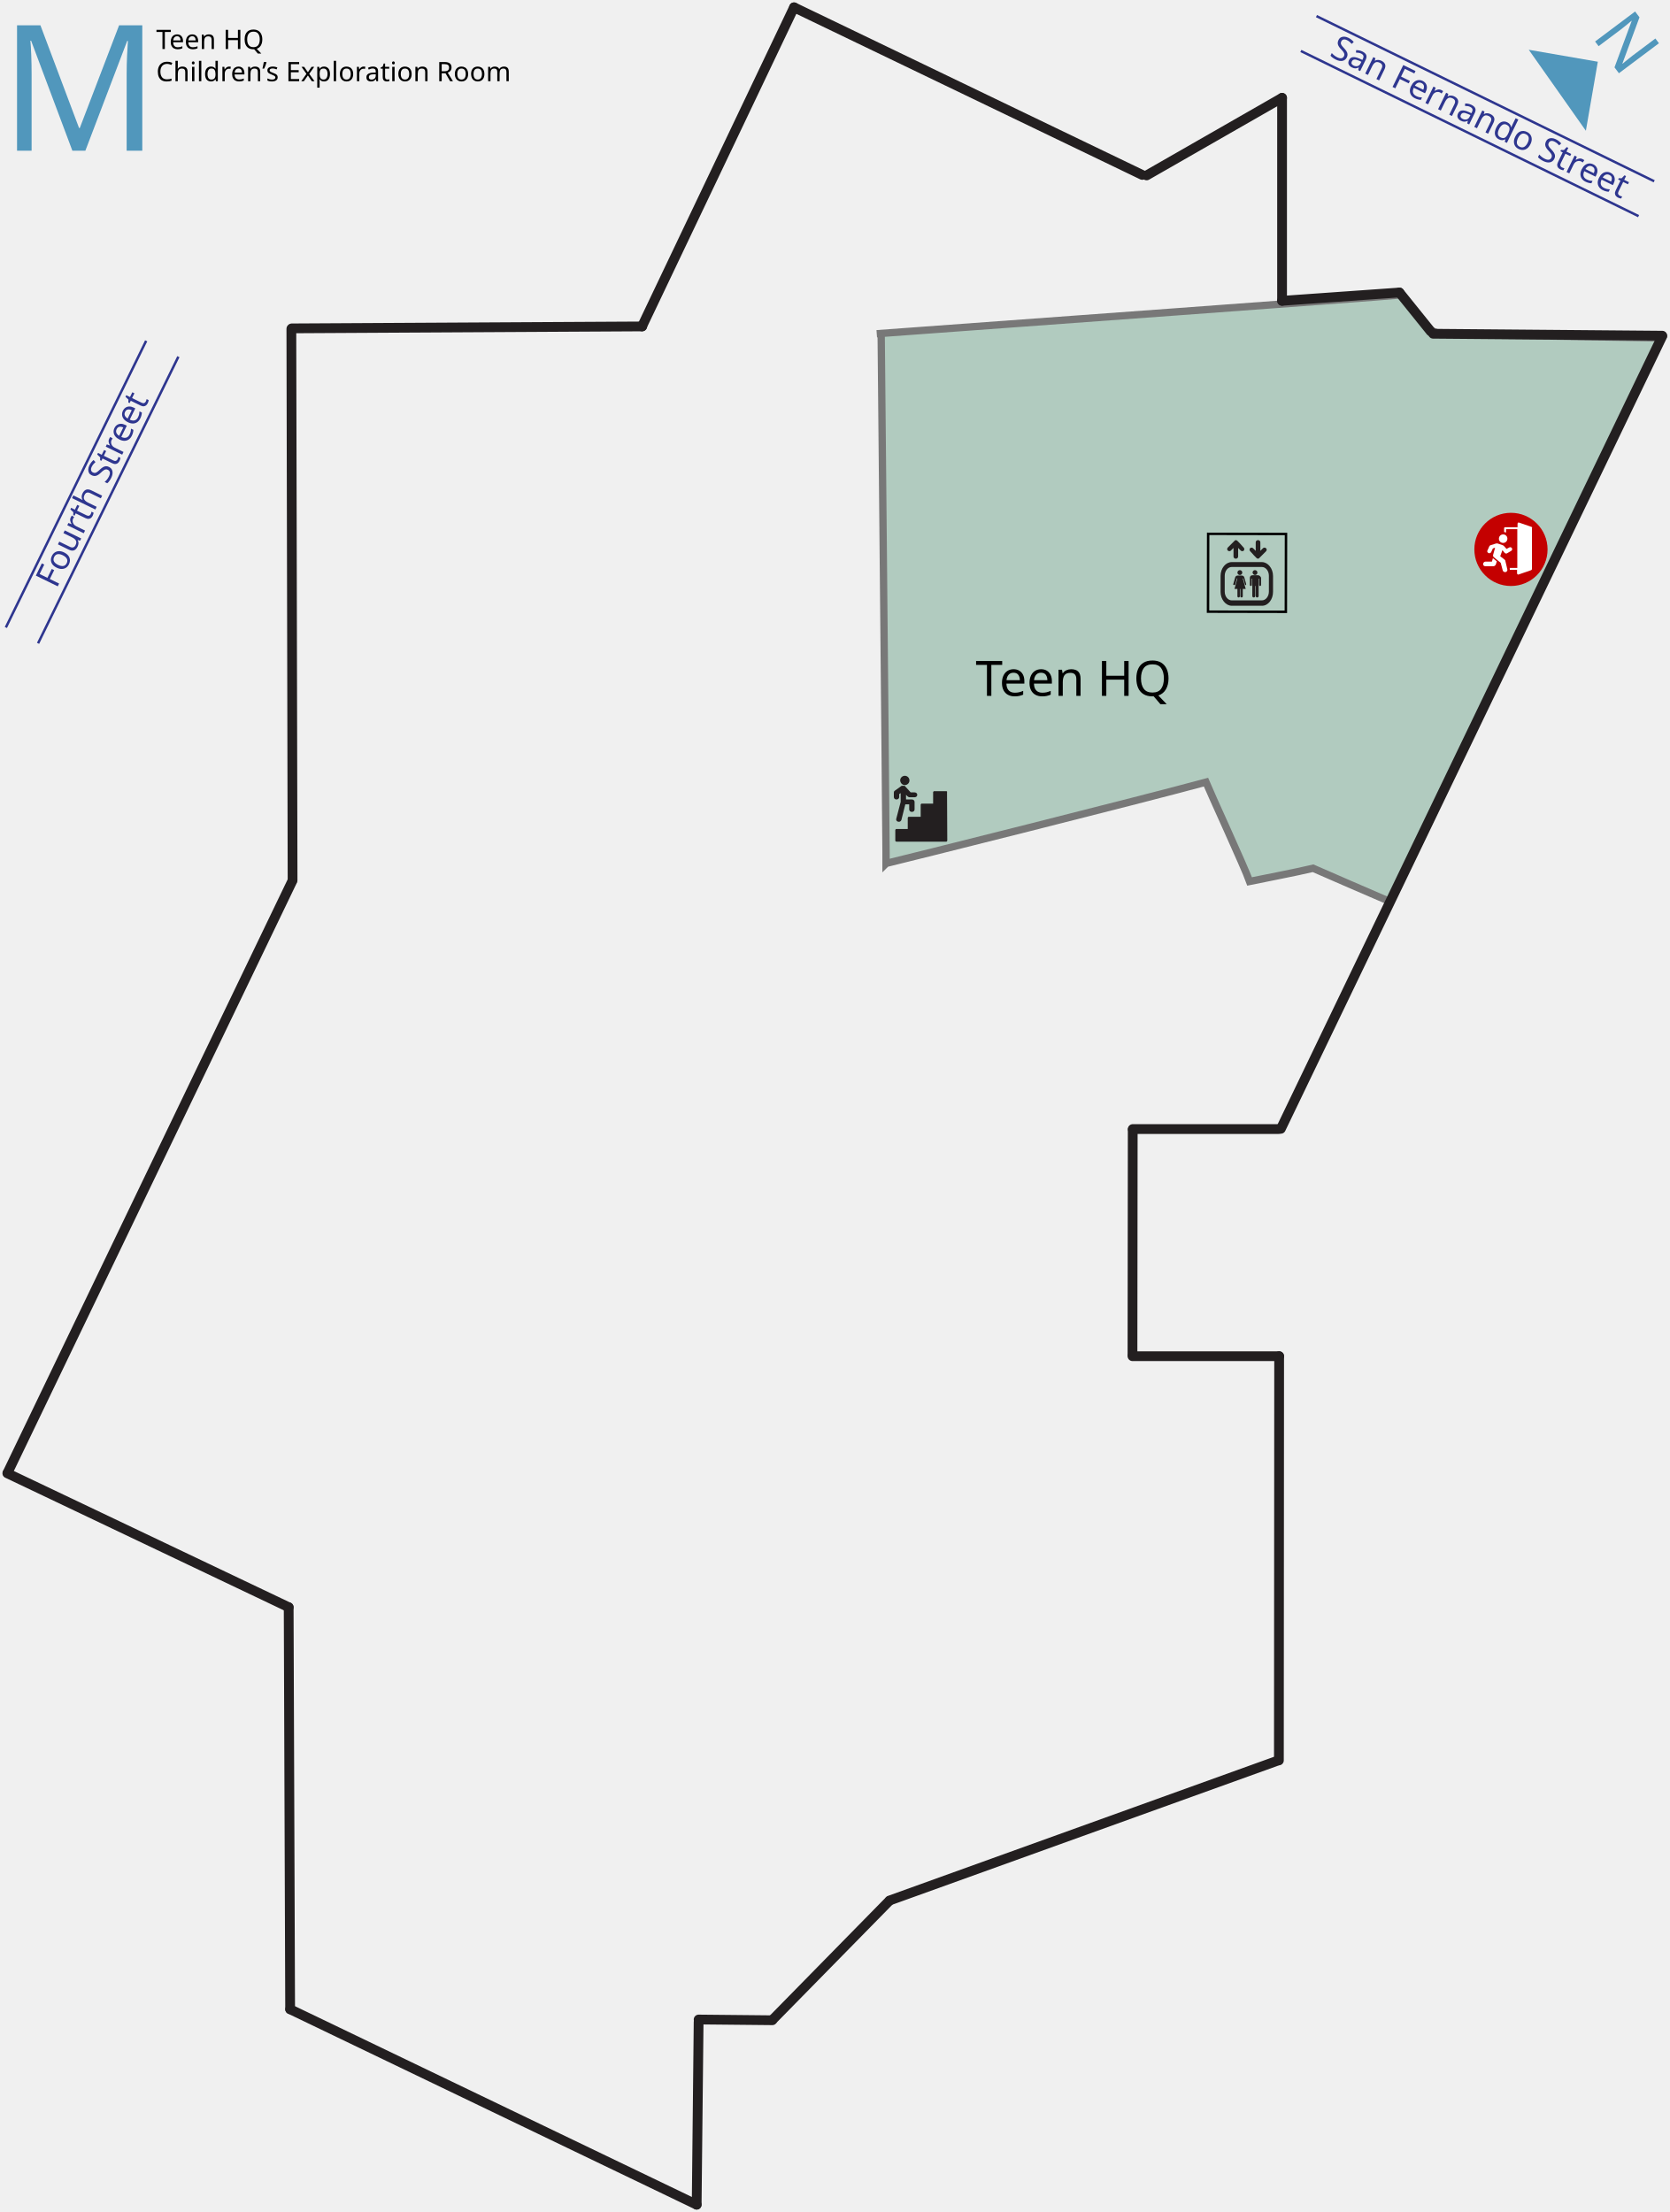
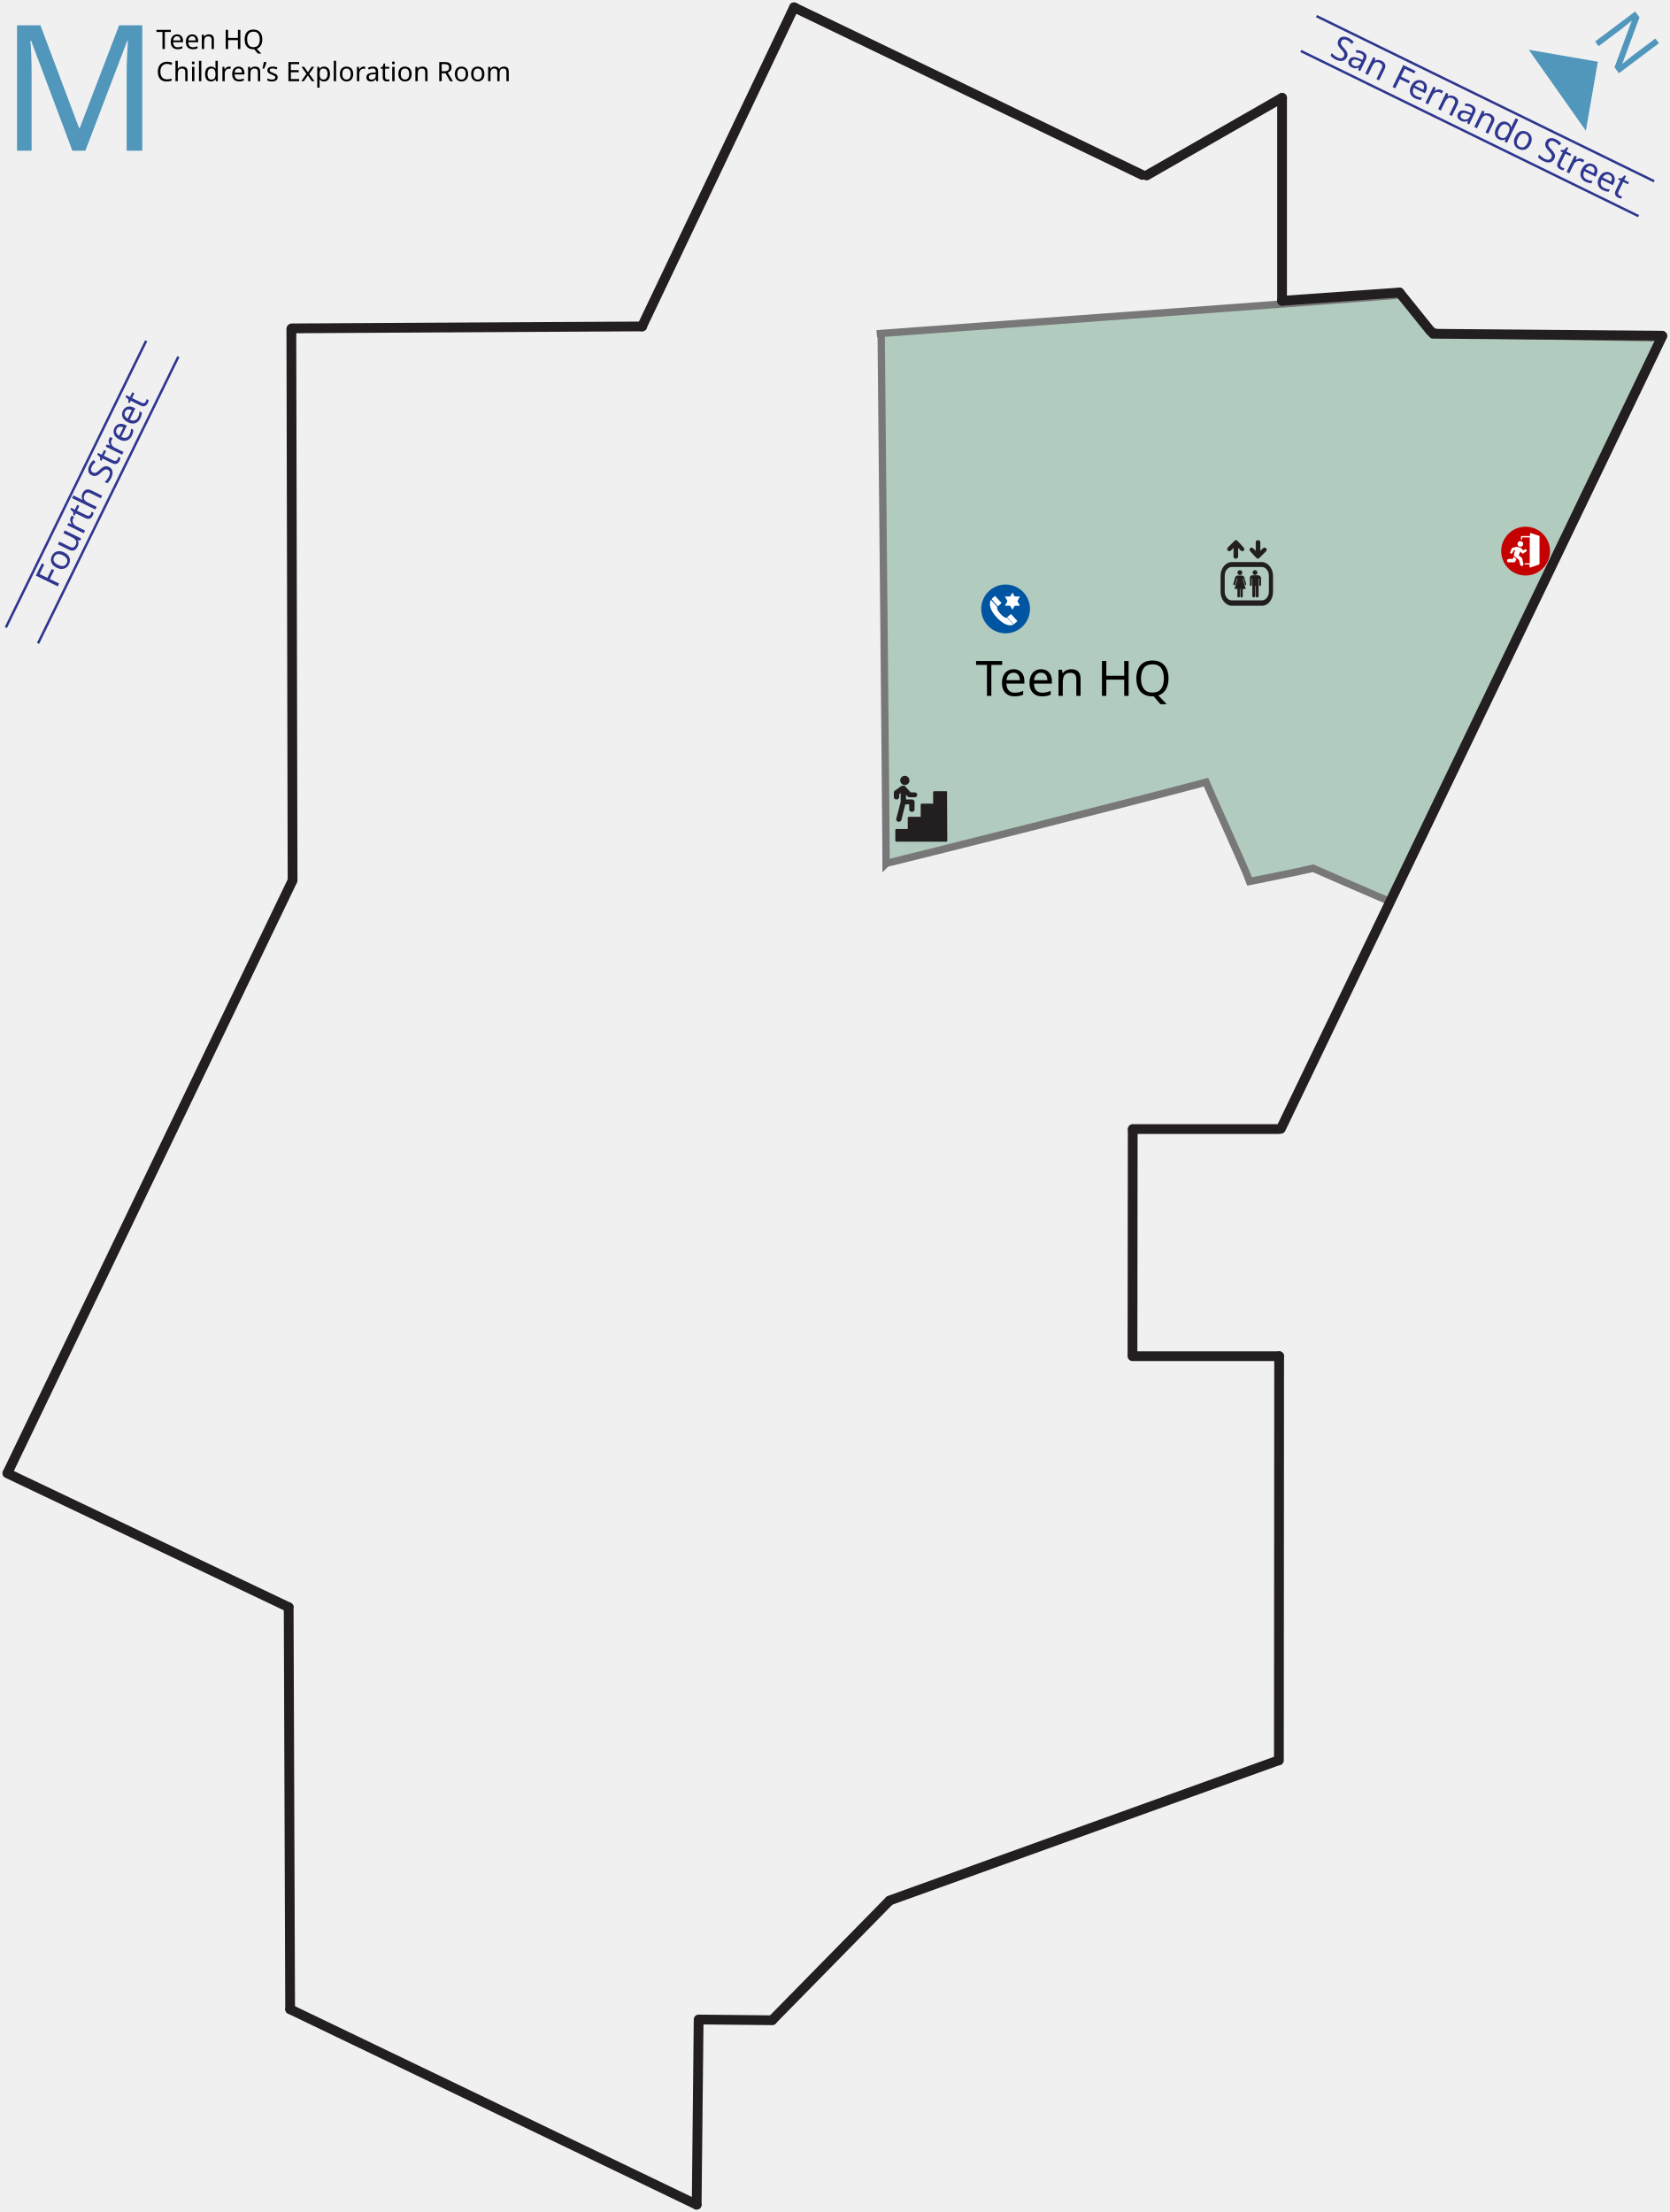
<svg xmlns="http://www.w3.org/2000/svg" version="1.1" id="Layer_1" x="0px" y="0px" viewBox="0 0 684.2 906.7" style="enable-background:new 0 0 684.2 906.7;" xml:space="preserve">
  <style type="text/css">
	.st0{opacity:0.5;fill:#71A58E;stroke:#000000;stroke-width:3;stroke-miterlimit:10;enable-background:new    ;}
	.st1{fill:none;stroke:#231F20;stroke-width:4;stroke-linecap:round;stroke-linejoin:round;}
	.st2{font-family:'ArialMT';}
	.st3{font-size:20px;}
	.st4{fill:#C40000;}
	.st5{fill:#FFFFFF;}
	.st6{fill:#231F20;}
- 	.st7{fill:none;stroke:#000000;stroke-width:1;stroke-miterlimit:10;}
- 	.st8{fill:#5197BC;}
- 	.st9{font-family:'Arial-BoldMT';}
- 	.st10{font-size:28.715px;}
- 	.st11{fill:#2E368F;}
- 	.st12{font-family:'Arial-ItalicMT';}
- 	.st13{font-size:14px;}
- 	.st14{fill:none;stroke:#2E368F;stroke-miterlimit:10;}
- 	.st15{font-size:72px;}
- 	.st16{font-size:11px;}
+ 	.st7{fill:#5197BC;}
+ 	.st8{font-family:'Arial-BoldMT';}
+ 	.st9{font-size:28.715px;}
+ 	.st10{fill:#2E368F;}
+ 	.st11{font-family:'Arial-ItalicMT';}
+ 	.st12{font-size:14px;}
+ 	.st13{fill:none;stroke:#2E368F;stroke-miterlimit:10;}
+ 	.st14{font-size:72px;}
+ 	.st15{font-size:11px;}
+ 	.st16{fill:#0055A2;}
</style>
  <g id="teen_hq">
    <path class="st0" d="M361.1,135.9c0,3.6,1.8,182.1,2,213.4c0,2.4,0,3.5,0,4.7c0,0,0,0,0.1-0.1c6-1.4,105-26.2,131-33.3   c1.4,3.5,15.8,34.8,17.9,40.7c3.3-0.7,19.9-3.9,26-5.4c2.3,1,26.8,11.7,31.8,13.8c23.2-47.8,110.9-231.7,111-231.7 M679,138.5   l-88.6-1.5l-4-1.6l-12.6-14.5c-9.1,1-164.7,12.2-214.5,15.9" />
  </g>
  <g id="floor_outline">
    <g id="c">
      <g id="d">
        <line class="st1" x1="681.2" y1="137.8" x2="524.9" y2="462.7" />
        <line class="st1" x1="3.1" y1="603.7" x2="119.7" y2="361.3" />
        <line class="st1" x1="118.3" y1="658.8" x2="3" y2="603.9" />
        <line class="st1" x1="118.9" y1="823.6" x2="285.5" y2="903.7" />
        <line class="st1" x1="325.4" y1="3" x2="263.1" y2="133.8" />
        <line class="st1" x1="468.1" y1="71.7" x2="325.4" y2="3" />
        <line class="st1" x1="119.6" y1="134.6" x2="263.2" y2="133.8" />
        <line class="st1" x1="525.4" y1="40.1" x2="469.9" y2="71.9" />
        <line class="st1" x1="525.4" y1="123.3" x2="525.4" y2="40.1" />
        <line class="st1" x1="525.4" y1="123.3" x2="573.5" y2="119.9" />
        <line class="st1" x1="586.3" y1="135.8" x2="573.5" y2="119.9" />
        <line class="st1" x1="681.2" y1="137.6" x2="587.3" y2="136.8" />
        <line class="st1" x1="119.4" y1="134.8" x2="119.9" y2="360.8" />
        <line class="st1" x1="464.2" y1="462.8" x2="524" y2="462.8" />
        <line class="st1" x1="464.1" y1="555.2" x2="464.2" y2="463.1" />
        <line class="st1" x1="464.1" y1="555.9" x2="524.2" y2="555.9" />
        <line class="st1" x1="524.1" y1="721.6" x2="524.2" y2="555.9" />
        <line class="st1" x1="286.3" y1="828.8" x2="285.5" y2="903.7" />
        <line class="st1" x1="118.9" y1="823.6" x2="118.3" y2="658.8" />
        <line class="st1" x1="316.5" y1="828.1" x2="286.3" y2="827.8" />
        <line class="st1" x1="523.3" y1="721.8" x2="364.6" y2="779" />
        <line class="st1" x1="364.4" y1="779.2" x2="316.8" y2="827.7" />
      </g>
    </g>
  </g>
  <text transform="matrix(1 0 0 1 399.8038 285.2347)" class="st2 st3">Teen HQ</text>
  <g id="emergency_exit">
    <g>
-       <circle class="st4" cx="619.2" cy="225.2" r="15" />
+       <circle class="st4" cx="625.2" cy="225.9" r="10" />
      <g>
        <g>
-           <path class="st5" d="M627.7,216l-5.2-1.8c-0.3-0.1-0.6,0.1-0.6,0.5v1.4h-5.1c-0.2,0-0.4,0.2-0.4,0.4v1.6c0.3,0,0.6,0.1,0.8,0.2      v-1.4h4.6v15.9h-3.1v0.2c0,0.2,0.1,0.4,0,0.6h3v1.4c0,0.3,0.3,0.6,0.6,0.5l5.2-1.8c0.2-0.1,0.3-0.2,0.3-0.5v-16.8      C628,216.3,627.9,216.1,627.7,216z" />
+           <path class="st5" d="M630.9,219.7l-3.5-1.2c-0.2-0.1-0.4,0.1-0.4,0.3v0.9h-3.4c-0.1,0-0.3,0.1-0.3,0.3v1.1      c0.2,0,0.4,0.1,0.5,0.1v-0.9h3.1v10.6h-2.1v0.1c0,0.1,0.1,0.3,0,0.4h2v0.9c0,0.2,0.2,0.4,0.4,0.3l3.5-1.2      c0.1-0.1,0.2-0.1,0.2-0.3V220C631.1,219.9,631,219.8,630.9,219.7z" />
          <g>
            <g>
-               <path class="st5" d="M608.7,232.1h3.3c0.4,0,0.8-0.3,1-0.7l0.4-1.3l-1.6-1.3l0,0l-0.4,1.4h-2.6c-0.5,0-1,0.4-1,1        C607.7,231.7,608.2,232.1,608.7,232.1z" />
-               <path class="st5" d="M616.4,222.5c0.9-0.2,1.5-1.1,1.3-2.1c-0.2-0.9-1.1-1.5-2.1-1.3c-0.9,0.2-1.5,1.1-1.3,2.1        S615.5,222.7,616.4,222.5z" />
-               <path class="st5" d="M610,226.7c0.4,0.2,0.9,0,1.1-0.4l0.7-1.5l0.9-0.3l-0.8,2.9c-0.1,0.4,0,0.8,0.3,1l2.8,2.3l0.8,3        c0.1,0.5,0.5,0.8,1,0.8c0.1,0,0.2,0,0.2,0c0.5-0.1,0.9-0.7,0.7-1.2l-0.8-3.4c0-0.2-0.2-0.4-0.3-0.5l-1.8-1.4l0.9-2.5l0.9,1.1        c0.2,0.2,0.4,0.3,0.6,0.3c0.1,0,0.3,0,0.4-0.1l1.7-1c0.4-0.2,0.5-0.8,0.3-1.1c-0.2-0.4-0.8-0.5-1.1-0.3l-1.1,0.6l-0.9-1        c-0.2-0.3-0.5-0.5-0.9-0.6l-1.5-0.5c-0.4-0.2-0.9-0.2-1.4,0l-1.9,0.6c-0.2,0.1-0.4,0.2-0.5,0.5l-0.8,1.8        C609.4,226.1,609.6,226.5,610,226.7z" />
+               <path class="st5" d="M618.2,230.5h2.2c0.3,0,0.5-0.2,0.7-0.5l0.3-0.9l-1.1-0.9l0,0l-0.3,0.9h-1.7c-0.3,0-0.7,0.3-0.7,0.7        C617.5,230.2,617.9,230.5,618.2,230.5z" />
+               <path class="st5" d="M623.3,224.1c0.6-0.1,1-0.7,0.9-1.4c-0.1-0.6-0.7-1-1.4-0.9c-0.6,0.1-1,0.7-0.9,1.4        C622.1,223.9,622.7,224.2,623.3,224.1z" />
+               <path class="st5" d="M619.1,226.9c0.3,0.1,0.6,0,0.7-0.3l0.5-1l0.6-0.2l-0.5,1.9c-0.1,0.3,0,0.5,0.2,0.7l1.9,1.5l0.5,2        c0.1,0.3,0.3,0.5,0.7,0.5c0.1,0,0.1,0,0.1,0c0.3-0.1,0.6-0.5,0.5-0.8l-0.5-2.3c0-0.1-0.1-0.3-0.2-0.3l-1.2-0.9l0.6-1.7        l0.6,0.7c0.1,0.1,0.3,0.2,0.4,0.2c0.1,0,0.2,0,0.3-0.1l1.1-0.7c0.3-0.1,0.3-0.5,0.2-0.7c-0.1-0.3-0.5-0.3-0.7-0.2l-0.7,0.4        l-0.6-0.7c-0.1-0.2-0.3-0.3-0.6-0.4l-1-0.3c-0.3-0.1-0.6-0.1-0.9,0l-1.3,0.4c-0.1,0.1-0.3,0.1-0.3,0.3l-0.5,1.2        C618.7,226.5,618.8,226.7,619.1,226.9z" />
            </g>
          </g>
        </g>
      </g>
    </g>
  </g>
  <g>
    <g>
      <path class="st6" d="M507.1,221.7c-0.2-0.2-0.4-0.3-0.6-0.3s-0.5,0.1-0.6,0.3c-0.5,0.5-1.4,1.4-2.7,2.7c-0.4,0.4-0.4,1,0,1.3    c0.3,0.3,0.9,0.3,1.2,0l1.1-1.1v3.5c0,0.5,0.4,0.9,0.9,0.9h0.1c0.5,0,0.9-0.4,0.9-0.9v-3.5l1.1,1.1c0.3,0.3,0.9,0.3,1.2,0l0,0    c0.3-0.3,0.3-0.9,0-1.2C508.4,223,507.7,222.3,507.1,221.7z" />
      <path class="st6" d="M514.9,228.7c0.2,0.2,0.4,0.3,0.6,0.3s0.5-0.1,0.6-0.3c0.5-0.5,1.4-1.4,2.7-2.7c0.4-0.4,0.4-1,0-1.3    c-0.3-0.3-0.9-0.3-1.2,0l-1.1,1.1v-3.5c0-0.5-0.4-0.9-0.9-0.9h-0.1c-0.5,0-0.9,0.4-0.9,0.9v3.5l-1.1-1.1c-0.3-0.3-0.9-0.3-1.2,0    l0,0c-0.3,0.3-0.3,0.9,0,1.2C513.6,227.4,514.3,228.1,514.9,228.7z" />
    </g>
    <g>
      <g>
        <path class="st6" d="M514.3,235.7c0.5,0,1-0.4,1-1c0-0.5-0.4-1-1-1c-0.5,0-1,0.4-1,1C513.4,235.2,513.8,235.7,514.3,235.7z" />
        <path class="st6" d="M515.6,235.8h-2.4c-0.6,0-1,0.5-1,1v3c0,0.2,0.2,0.4,0.4,0.4s0.4-0.2,0.4-0.4v-2.6h0.2v3v4.1     c0,0.3,0.2,0.6,0.6,0.6c0.3,0,0.6-0.2,0.6-0.6v-4.1h0.2v4.1c0,0.3,0.2,0.6,0.6,0.6c0.3,0,0.6-0.2,0.6-0.6v-4.1v-3h0.2v2.6     c0,0.2,0.2,0.4,0.4,0.4s0.4-0.2,0.4-0.4v-3C516.6,236.3,516.1,235.8,515.6,235.8z" />
      </g>
      <path class="st6" d="M508.1,235.7c0.5,0,1-0.4,1-1c0-0.5-0.4-1-1-1c-0.5,0-1,0.4-1,1C507.1,235.2,507.5,235.7,508.1,235.7z" />
      <path class="st6" d="M510.7,239.4l-0.8-2.8c-0.2-0.5-0.6-0.7-1.2-0.7l0,0h-1.3l0,0c-0.6,0-1,0.2-1.2,0.7l-0.8,2.8    c-0.1,0.2,0.1,0.4,0.3,0.4c0.2,0.1,0.4,0,0.5-0.2l0.7-2.5h0.2l-1.2,4.3h1.2v3c0,0.3,0.2,0.5,0.5,0.5s0.5-0.2,0.5-0.5v-3h0.2v3    c0,0.3,0.2,0.5,0.5,0.5s0.5-0.2,0.5-0.5v-3h1.2l-1.2-4.3h0.2l0.7,2.5c0.1,0.2,0.3,0.3,0.5,0.2    C510.6,239.7,510.7,239.5,510.7,239.4z" />
    </g>
    <g>
      <path class="st6" d="M517.2,248.3h-12.4c-2.5,0-4.6-2.6-4.6-5.7v-6.5c0-3.2,2.1-5.7,4.6-5.7h12.3c2.5,0,4.6,2.6,4.6,5.7v6.5    C521.7,245.7,519.7,248.3,517.2,248.3z M504.8,232.4c-1.6,0-2.9,1.6-2.9,3.6v6.5c0,2,1.3,3.6,2.9,3.6h12.3c1.6,0,2.9-1.6,2.9-3.6    V236c0-2-1.3-3.6-2.9-3.6H504.8z" />
    </g>
-     <rect x="495.1" y="218.9" transform="matrix(1.913644e-03 -1 1 1.913644e-03 275.2035 745.4028)" class="st7" width="31.9" height="31.9" />
  </g>
  <g id="stairs_00000032626799022009418030000006004862700355200132_">
    <g>
      <path class="st6" d="M370.8,321.8c1,0,1.9-0.8,1.9-1.9c0-1-0.8-1.9-1.9-1.9c-1,0-1.9,0.8-1.9,1.9C369,321,369.8,321.8,370.8,321.8    z" />
      <path class="st6" d="M367.4,327.7c0.6,0,1.1-0.4,1.1-1v-1.2l0.6-0.4v3v0.6l-1.8,6.9c-0.2,0.5,0.2,1.1,0.7,1.2    c0.6,0.2,1.2-0.1,1.4-0.7l1.6-6.4h1.6v2.1c0,0.6,0.5,1,1.1,1s1.1-0.4,1.1-1v-3.1c0-0.6-0.5-1-1.1-1l0,0l0,0h-2.4v-1.9l0.6,0.6    c0.2,0.2,0.5,0.4,0.9,0.4l0,0h2c0.6,0,1.1-0.4,1.1-1s-0.5-1-1.1-1h-1.6l-2-2.2l-0.1-0.1c-0.1-0.1-0.2-0.3-0.4-0.4l0,0h-0.1l0,0    h-0.1l0,0c0,0,0,0-0.1,0l0,0c0,0,0,0-0.1,0l0,0c0,0,0,0-0.1,0l0,0l0,0l0,0c0,0,0,0-0.1,0c0,0,0,0-0.1,0l0,0c0,0,0,0-0.1,0l0,0    c0,0,0,0-0.1,0l0,0c0,0,0,0-0.1,0l0,0c0,0,0,0-0.1,0l0,0c0,0,0,0-0.1,0l0,0l-2.8,2c-0.3,0.2-0.4,0.5-0.4,0.8l0,0v1.7    C366.3,327.3,366.7,327.7,367.4,327.7z" />
      <path class="st6" d="M387.9,324.3h-5.1c-0.2,0-0.3,0.2-0.4,0.4v4.7h-4.7c-0.2,0-0.3,0.2-0.4,0.4v5h-4.9c-0.2,0-0.3,0.2-0.4,0.4    v4.6h-4.7c-0.2,0-0.3,0.2-0.4,0.4v4.4c0,0.2,0.2,0.3,0.4,0.4h20.5c0.2,0,0.3-0.2,0.4-0.4l-0.1-19.8    C388.2,324.5,388.1,324.4,387.9,324.3z" />
    </g>
  </g>
  <g id="North_00000164482264290555914440000013737384098679011727_">
-     <polygon class="st8" points="654.8,25.3 626.5,20.4 649.9,53.6  " />
-     <text transform="matrix(0.6 0.8 -0.8 0.6 652.014 14.7867)" class="st8 st9 st10">N</text>
-     <text transform="matrix(0.4394 -0.8983 0.8983 0.4394 23.0758 241.5577)" class="st11 st12 st13">Fourth Street</text>
-     <line class="st14" x1="15.6" y1="263.7" x2="73.1" y2="146.2" />
-     <line class="st14" x1="2.4" y1="257.2" x2="59.9" y2="139.7" />
-     <text transform="matrix(0.8983 0.4394 -0.4394 0.8983 544.4561 22.8135)" class="st11 st12 st13">San Fernando Street</text>
-     <line class="st14" x1="533.1" y1="20.9" x2="671.5" y2="88.6" />
-     <line class="st14" x1="539.5" y1="6.6" x2="677.9" y2="74.3" />
+     <polygon class="st7" points="654.8,25.3 626.5,20.4 649.9,53.6  " />
+     <text transform="matrix(0.6 0.8 -0.8 0.6 652.014 14.7867)" class="st7 st8 st9">N</text>
+     <text transform="matrix(0.4394 -0.8983 0.8983 0.4394 23.0758 241.5577)" class="st10 st11 st12">Fourth Street</text>
+     <line class="st13" x1="15.6" y1="263.7" x2="73.1" y2="146.2" />
+     <line class="st13" x1="2.4" y1="257.2" x2="59.9" y2="139.7" />
+     <text transform="matrix(0.8983 0.4394 -0.4394 0.8983 544.4561 22.8135)" class="st10 st11 st12">San Fernando Street</text>
+     <line class="st13" x1="533.1" y1="20.9" x2="671.5" y2="88.6" />
+     <line class="st13" x1="539.5" y1="6.6" x2="677.9" y2="74.3" />
  </g>
  <g>
-     <text transform="matrix(1 0 0 1 -9.155273e-05 61.7697)" class="st8 st9 st15">M</text>
+     <text transform="matrix(1 0 0 1 -9.155273e-05 61.7697)" class="st7 st8 st14">M</text>
    <text transform="matrix(1 0 0 1 64.0118 20.0855)">
-       <tspan x="0" y="0" class="st2 st16">Teen HQ</tspan>
-       <tspan x="0" y="13.2" class="st2 st16">Children’s Exploration Room</tspan>
+       <tspan x="0" y="0" class="st2 st15">Teen HQ</tspan>
+       <tspan x="0" y="13.2" class="st2 st15">Children’s Exploration Room</tspan>
    </text>
  </g>
+   <g id="bluelight_phone_00000034794639018728689300000001566953985993318077_">
+     <circle class="st16" cx="412.1" cy="249.6" r="10" />
+     <g>
+       <polygon class="st5" points="414.9,242.9 411.8,248.3 418,248.3   " />
+       <polygon class="st5" points="418,244.5 411.8,244.5 414.9,249.9   " />
+     </g>
+     <g id="bluelight_phone">
+       <g>
+         <path class="st5" d="M408.8,248.4c0.1,0.1,0.2,0.1,0.3,0l0.1-0.1l1.1-1c0.1-0.1,0.1-0.2,0-0.3l-2.4-2.6c-0.1-0.1-0.2-0.1-0.3,0     l-1.1,1c-0.1,0.1-0.1,0.2,0,0.3L408.8,248.4z" />
+         <path class="st5" d="M416.8,254.4l-2.4-2.6c-0.1-0.1-0.2-0.1-0.3,0l-1.2,1.1c-0.1,0.1-0.1,0.2,0,0.3l2.4,2.6     c0.1,0.1,0.2,0.1,0.3,0l0.1-0.1l1.1-1C416.9,254.7,416.9,254.6,416.8,254.4z" />
+         <path class="st5" d="M410,251.6c-1.8-1.9-1.4-2.7-1.3-2.8l-2.6-2.9c0,0-1.9,2.6,2.4,7.2c4.3,4.6,6.8,2.9,6.8,2.9l-2.6-2.8     C412.4,253.3,411.6,253.4,410,251.6z" />
+       </g>
+     </g>
+   </g>
</svg>
